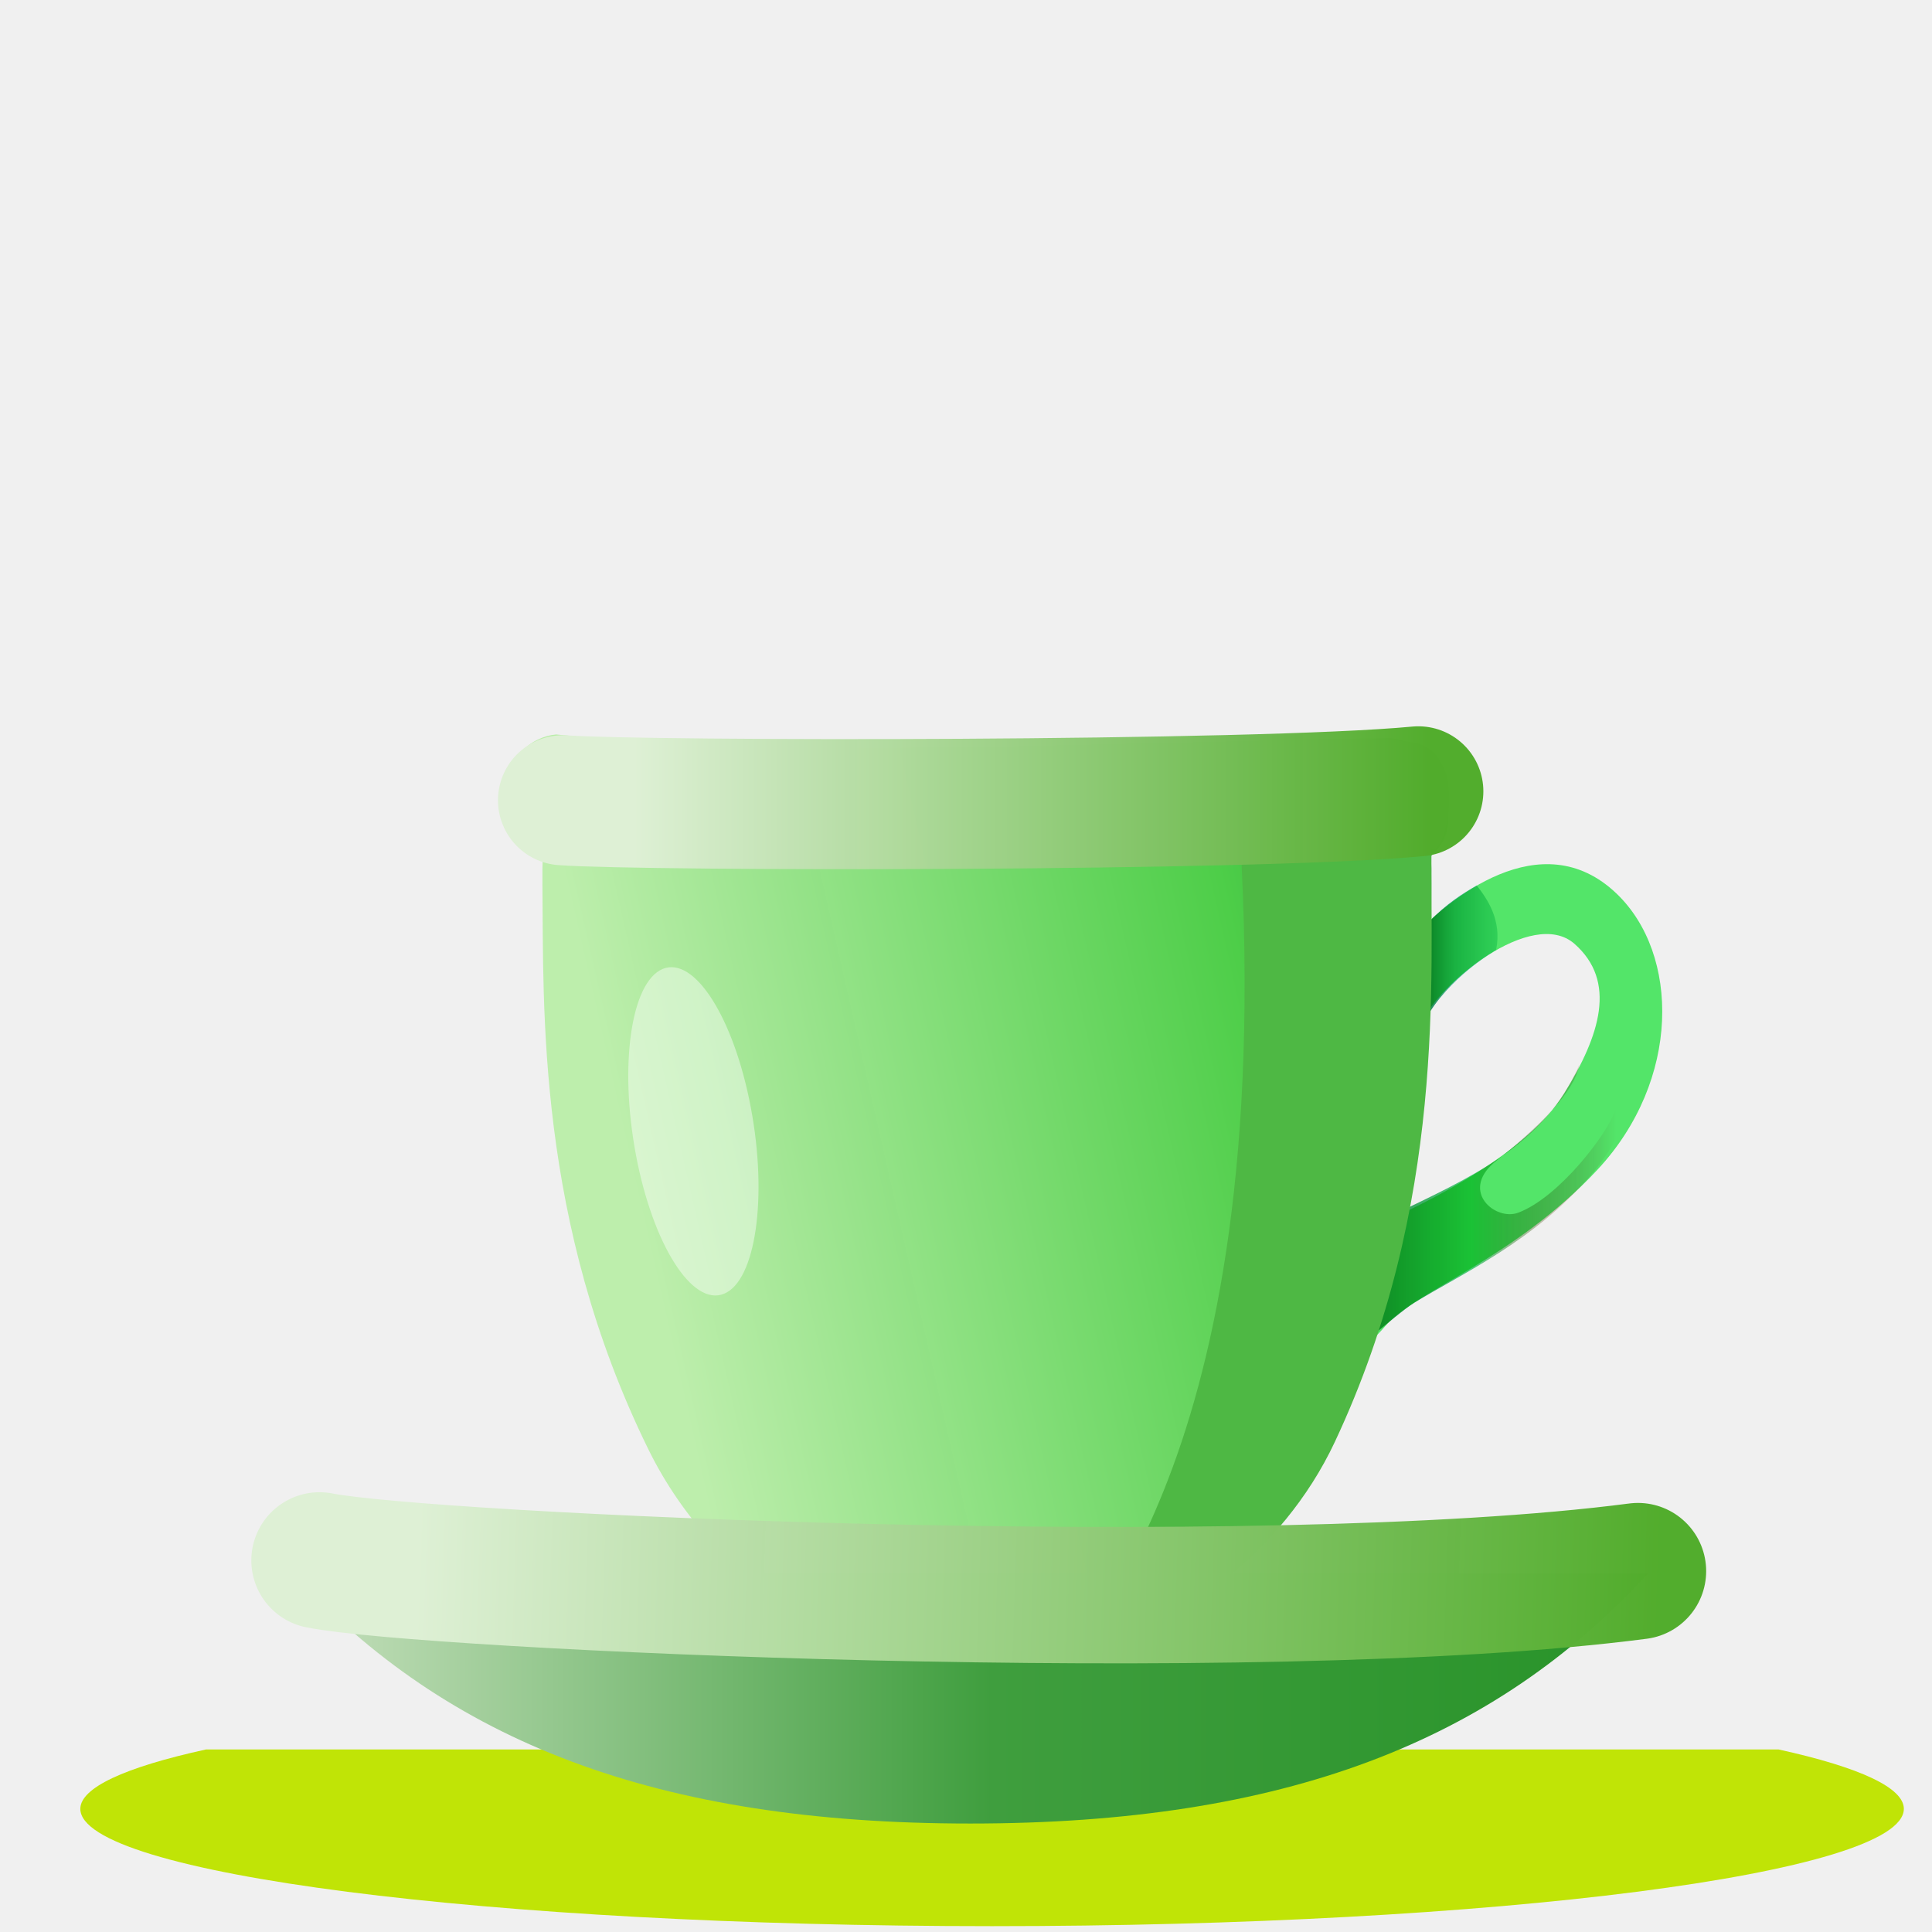
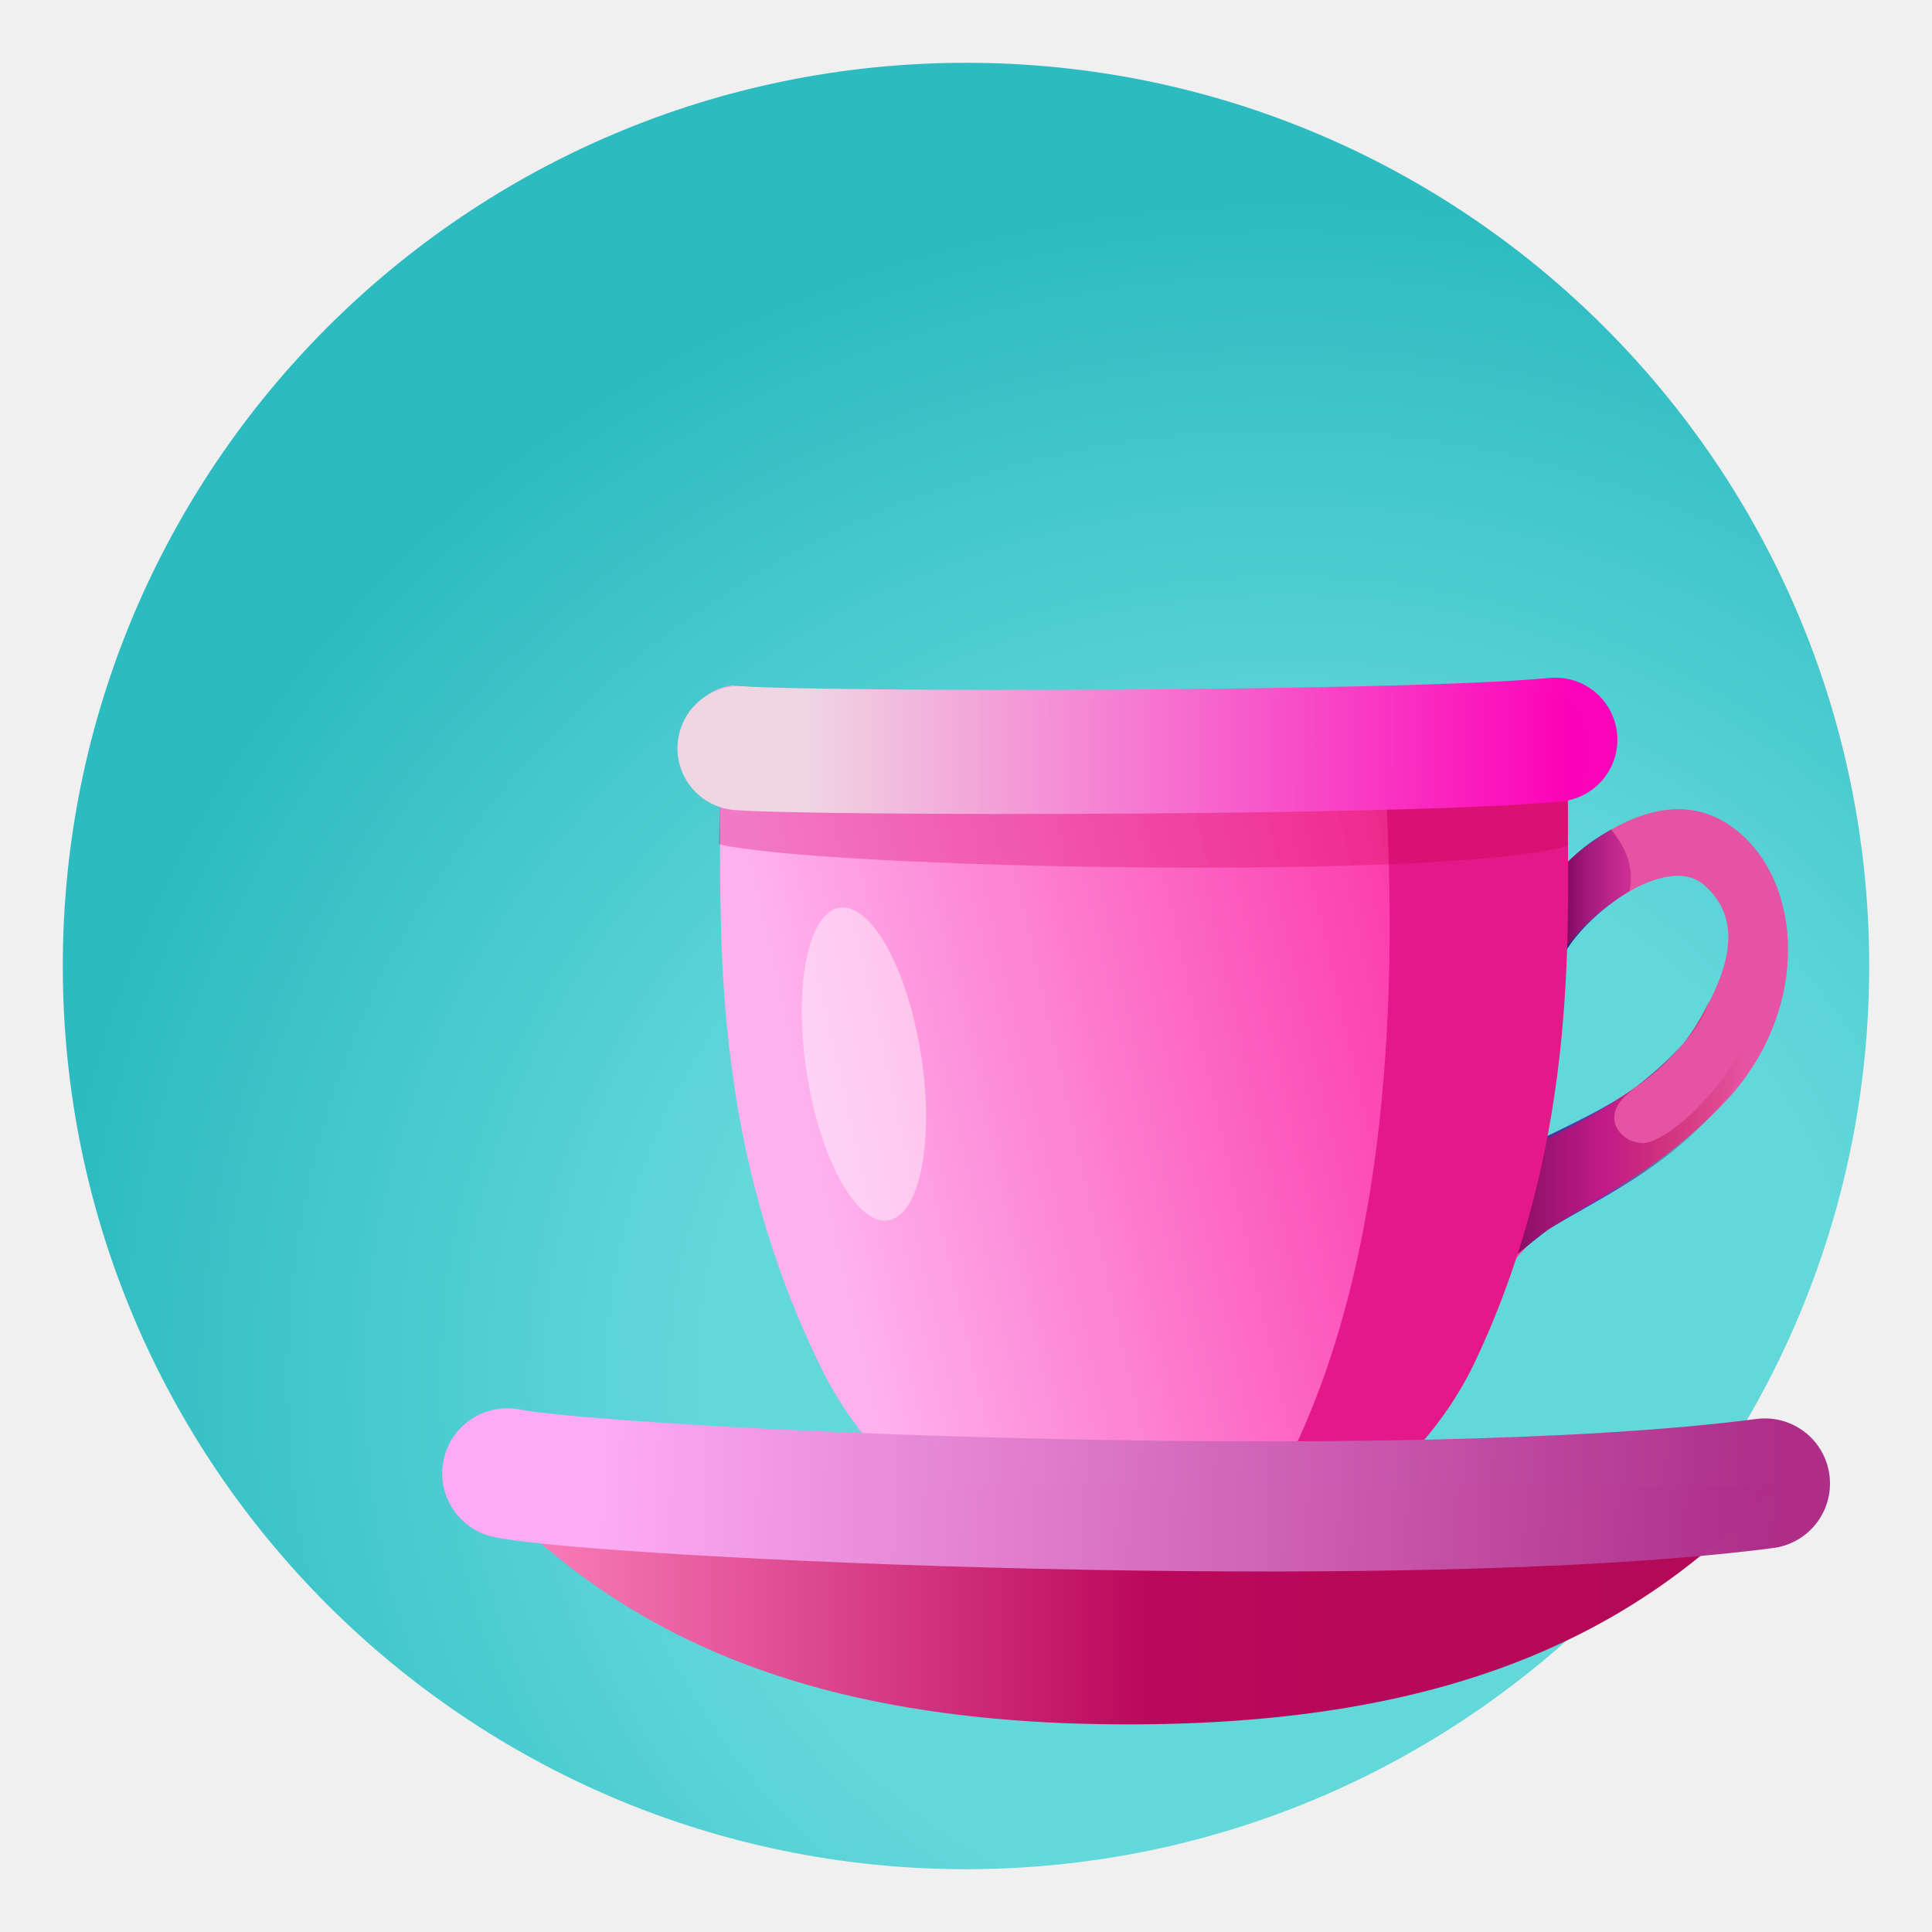
- <svg xmlns="http://www.w3.org/2000/svg" xmlns:xlink="http://www.w3.org/1999/xlink" width="90" height="90" viewBox="0 0 23.812 23.812" version="1.1" id="svg2787" xml:space="preserve">
+ <svg xmlns="http://www.w3.org/2000/svg" xmlns:xlink="http://www.w3.org/1999/xlink" width="100" height="100" viewBox="0 0 26.458 26.458" version="1.1" id="svg2787" xml:space="preserve">
  <defs id="defs2784">
+     <linearGradient id="linearGradient46387">
+       <stop style="stop-color:#851e88;stop-opacity:1;" offset="0.038" id="stop46381" />
+       <stop style="stop-color:#a317b6;stop-opacity:0.749;" offset="0.455" id="stop46383" />
+       <stop style="stop-color:#dd69de;stop-opacity:0.7;" offset="1" id="stop46385" />
+     </linearGradient>
+     <linearGradient id="linearGradient46379">
+       <stop style="stop-color:#691972;stop-opacity:1;" offset="0" id="stop46373" />
+       <stop style="stop-color:#cf2dce;stop-opacity:0.824;" offset="0.515" id="stop46375" />
+       <stop style="stop-color:#cf2d2d;stop-opacity:0;" offset="1" id="stop46377" />
+     </linearGradient>
+     <linearGradient id="linearGradient46371">
+       <stop style="stop-color:#fdabf4;stop-opacity:1;" offset="0" id="stop46367" />
+       <stop style="stop-color:#ac2b86;stop-opacity:0.993;" offset="1" id="stop46369" />
+     </linearGradient>
+     <linearGradient id="linearGradient46365">
+       <stop style="stop-color:#f0d5e3;stop-opacity:1;" offset="0" id="stop46361" />
+       <stop style="stop-color:#fc02b8;stop-opacity:0.993;" offset="1" id="stop46363" />
+     </linearGradient>
+     <linearGradient id="linearGradient45480">
+       <stop style="stop-color:#feb1ed;stop-opacity:1;" offset="0.043" id="stop45474" />
+       <stop style="stop-color:#fd3fad;stop-opacity:0.995;" offset="0.738" id="stop45476" />
+       <stop style="stop-color:#a82a60;stop-opacity:0.996;" offset="0.967" id="stop45478" />
+     </linearGradient>
+     <linearGradient id="linearGradient41206">
+       <stop style="stop-color:#63d8db;stop-opacity:1;" offset="0.464" id="stop41202" />
+       <stop style="stop-color:#2cbbc0;stop-opacity:1;" offset="1" id="stop41204" />
+     </linearGradient>
    <linearGradient id="linearGradient110291">
-       <stop style="stop-color:#c7e0be;stop-opacity:1;" offset="0" id="stop110287" />
-       <stop style="stop-color:#3f9e3e;stop-opacity:1;" offset="0.516" id="stop110295" />
-       <stop style="stop-color:#289329;stop-opacity:1;" offset="1" id="stop110289" />
+       <stop style="stop-color:#fe87c0;stop-opacity:1;" offset="0" id="stop110287" />
+       <stop style="stop-color:#bb085c;stop-opacity:1;" offset="0.516" id="stop110295" />
+       <stop style="stop-color:#b20956;stop-opacity:1;" offset="1" id="stop110289" />
    </linearGradient>
    <linearGradient id="linearGradient38941">
      <stop style="stop-color:#000000;stop-opacity:1;" offset="0" id="stop38937" />
      <stop style="stop-color:#000000;stop-opacity:0;" offset="1" id="stop38939" />
    </linearGradient>
    <linearGradient id="linearGradient9308">
      <stop style="stop-color:#a9ed91;stop-opacity:1;" offset="0" id="stop9306" />
      <stop style="stop-color:#377624;stop-opacity:0.998;" offset="1" id="stop9304" />
    </linearGradient>
    <linearGradient id="linearGradient116948">
      <stop style="stop-color:#def0d5;stop-opacity:1;" offset="0" id="stop116944" />
      <stop style="stop-color:#51ac2b;stop-opacity:0.993;" offset="1" id="stop116946" />
    </linearGradient>
    <linearGradient id="linearGradient108022">
      <stop style="stop-color:#bdeeac;stop-opacity:1;" offset="0.043" id="stop108016" />
      <stop style="stop-color:#4dce48;stop-opacity:0.995;" offset="0.738" id="stop108018" />
      <stop style="stop-color:#2aa839;stop-opacity:0.996;" offset="0.967" id="stop108020" />
    </linearGradient>
    <linearGradient id="linearGradient98243">
      <stop style="stop-color:#16a200;stop-opacity:0.998;" offset="0" id="stop98241" />
      <stop style="stop-color:#dbffa5;stop-opacity:1;" offset="1" id="stop98239" />
    </linearGradient>
    <linearGradient id="linearGradient98115">
      <stop style="stop-color:#a3ef8c;stop-opacity:1;" offset="0" id="stop98111" />
      <stop style="stop-color:#3fbb25;stop-opacity:1;" offset="1" id="stop98113" />
    </linearGradient>
    <linearGradient xlink:href="#linearGradient29522" id="linearGradient31309" gradientUnits="userSpaceOnUse" gradientTransform="matrix(0.7932409,-0.6089079,0.7932409,0.6089079,4.892518,-8.867114)" x1="14.228" y1="-29.19" x2="3.659" y2="-18.62" />
    <linearGradient id="linearGradient29522">
      <stop style="stop-color:#d4a125;stop-opacity:1;" offset="0" id="stop29518" />
      <stop style="stop-color:#edd495;stop-opacity:1;" offset="1" id="stop29520" />
    </linearGradient>
    <linearGradient xlink:href="#linearGradient29522" id="linearGradient31385" gradientUnits="userSpaceOnUse" gradientTransform="matrix(-0.7932409,-0.6089079,-0.7932409,0.6089079,5.107999,-8.867114)" x1="14.228" y1="-29.19" x2="3.659" y2="-18.62" />
    <linearGradient xlink:href="#linearGradient29522" id="linearGradient29605" gradientUnits="userSpaceOnUse" gradientTransform="matrix(0.8001375,-0.6190755,0.8001375,0.6190755,17.50946,-0.3688092)" x1="14.228" y1="-29.19" x2="3.659" y2="-18.62" />
    <linearGradient id="linearGradient21068">
      <stop style="stop-color:#19723e;stop-opacity:1;" offset="0" id="stop21062" />
      <stop style="stop-color:#2dcf67;stop-opacity:0.824;" offset="0.515" id="stop21064" />
      <stop style="stop-color:#cf2d2d;stop-opacity:0;" offset="1" id="stop21066" />
    </linearGradient>
    <linearGradient id="linearGradient21076">
      <stop style="stop-color:#1e884f;stop-opacity:1;" offset="0.038" id="stop21070" />
      <stop style="stop-color:#17b682;stop-opacity:0.749;" offset="0.455" id="stop21072" />
      <stop style="stop-color:#69dec4;stop-opacity:0.7;" offset="1" id="stop21074" />
    </linearGradient>
    <linearGradient id="linearGradient10987">
      <stop style="stop-color:#b6fed6;stop-opacity:0.998;" offset="0" id="stop10985" />
      <stop style="stop-color:#01ee75;stop-opacity:1;" offset="1" id="stop10983" />
    </linearGradient>
    <linearGradient id="linearGradient25653">
      <stop style="stop-color:#2aa517;stop-opacity:1;" offset="0" id="stop25649" />
      <stop style="stop-color:#168c26;stop-opacity:0.998;" offset="1" id="stop25651" />
    </linearGradient>
    <linearGradient id="linearGradient25665">
      <stop style="stop-color:#fffdfd;stop-opacity:1;" offset="0" id="stop25661" />
      <stop style="stop-color:#cdcdcd;stop-opacity:1;" offset="1" id="stop25663" />
    </linearGradient>
-     <linearGradient xlink:href="#linearGradient21068" id="linearGradient24354" gradientUnits="userSpaceOnUse" gradientTransform="matrix(0.8520488,0,0,0.8945853,-0.739344,-1.340035)" x1="22.327" y1="17.517" x2="28.831" y2="17.517" />
-     <linearGradient xlink:href="#linearGradient21076" id="linearGradient24356" gradientUnits="userSpaceOnUse" gradientTransform="matrix(0.8520488,0,0,0.8945853,-0.739344,-1.340035)" x1="24.563" y1="12.671" x2="26.244" y2="12.671" />
+     <linearGradient xlink:href="#linearGradient46379" id="linearGradient24354" gradientUnits="userSpaceOnUse" gradientTransform="matrix(0.8520488,0,0,0.8945853,-0.739344,-1.340035)" x1="22.327" y1="17.517" x2="28.831" y2="17.517" />
+     <linearGradient xlink:href="#linearGradient46387" id="linearGradient24356" gradientUnits="userSpaceOnUse" gradientTransform="matrix(0.8520488,0,0,0.8945853,-0.739344,-1.340035)" x1="24.563" y1="12.671" x2="26.244" y2="12.671" />
    <linearGradient xlink:href="#linearGradient98115" id="linearGradient98117" x1="1.156" y1="19.251" x2="23.559" y2="19.251" gradientUnits="userSpaceOnUse" gradientTransform="matrix(0.7579172,0,0,0.7579172,-21.58002,17.94248)" />
    <linearGradient xlink:href="#linearGradient98243" id="linearGradient98211" gradientUnits="userSpaceOnUse" gradientTransform="matrix(-0.1623202,0,0,0.1354519,24.69488,24.75086)" x1="236.925" y1="58.199" x2="274.217" y2="58.199" />
-     <linearGradient xlink:href="#linearGradient108022" id="linearGradient108013" gradientUnits="userSpaceOnUse" x1="5.924" y1="9.743" x2="19.575" y2="9.743" gradientTransform="matrix(0.7490615,0,-0.178263,-0.7579172,-20.55004,18.51693)" />
-     <linearGradient xlink:href="#linearGradient116948" id="linearGradient115056" gradientUnits="userSpaceOnUse" gradientTransform="matrix(1.202761,0,0,-0.7476925,-3.169369,25.51412)" x1="6.919" y1="9.651" x2="19.633" y2="9.393" />
+     <linearGradient xlink:href="#linearGradient45480" id="linearGradient108013" gradientUnits="userSpaceOnUse" x1="5.924" y1="9.743" x2="19.575" y2="9.743" gradientTransform="matrix(0.7490615,0,-0.178263,-0.7579172,-20.55004,18.51693)" />
+     <linearGradient xlink:href="#linearGradient46371" id="linearGradient115056" gradientUnits="userSpaceOnUse" gradientTransform="matrix(1.274802,0,0,-0.7924762,-3.298772,30.23994)" x1="6.919" y1="9.651" x2="19.633" y2="9.393" />
    <radialGradient xlink:href="#linearGradient10987" id="radialGradient10989-8" cx="182.714" cy="129.24" fx="182.714" fy="129.24" r="73.186" gradientTransform="matrix(0.1105985,-0.00243631,8.5512011e-4,0.03775991,-10.70803,16.37947)" gradientUnits="userSpaceOnUse" />
    <linearGradient xlink:href="#linearGradient21068" id="linearGradient24354-0" gradientUnits="userSpaceOnUse" gradientTransform="matrix(0.8520488,0,0,0.8945853,-0.739344,-1.340035)" x1="22.327" y1="17.517" x2="28.831" y2="17.517" />
    <linearGradient xlink:href="#linearGradient21076" id="linearGradient24356-7" gradientUnits="userSpaceOnUse" gradientTransform="matrix(0.8520488,0,0,0.8945853,-0.739344,-1.340035)" x1="24.563" y1="12.671" x2="26.244" y2="12.671" />
    <linearGradient xlink:href="#linearGradient38941" id="linearGradient38943-6" x1="6.512" y1="11.435" x2="17.422" y2="11.435" gradientUnits="userSpaceOnUse" />
    <linearGradient xlink:href="#linearGradient9308" id="linearGradient105859" gradientUnits="userSpaceOnUse" gradientTransform="matrix(0.7579172,0,0,1.009448,2.567751,0.03976765)" x1="2.53" y1="21.626" x2="21.87" y2="21.626" />
    <linearGradient xlink:href="#linearGradient98115" id="linearGradient105861" gradientUnits="userSpaceOnUse" gradientTransform="matrix(0.7579172,0,0,0.7579172,2.543422,4.81806)" x1="1.156" y1="19.251" x2="23.559" y2="19.251" />
    <linearGradient xlink:href="#linearGradient25653" id="linearGradient105863" gradientUnits="userSpaceOnUse" gradientTransform="matrix(0.1476555,0,0,0.1354519,-20.92782,11.61265)" x1="236.925" y1="58.199" x2="274.217" y2="58.199" />
    <linearGradient xlink:href="#linearGradient98243" id="linearGradient105865" gradientUnits="userSpaceOnUse" gradientTransform="matrix(-0.1623202,0,0,0.1354519,48.81832,11.62644)" x1="236.925" y1="58.199" x2="274.217" y2="58.199" />
    <linearGradient xlink:href="#linearGradient25665" id="linearGradient105867" gradientUnits="userSpaceOnUse" gradientTransform="matrix(0.1476532,0,0,0.06219728,-20.64977,16.15945)" x1="175.371" y1="67.037" x2="264.754" y2="67.037" />
    <linearGradient xlink:href="#linearGradient108022" id="linearGradient105869" gradientUnits="userSpaceOnUse" gradientTransform="matrix(0.7490615,0,-0.178263,-0.7579172,4.332758,19.20512)" x1="5.924" y1="9.743" x2="19.575" y2="9.743" />
    <linearGradient xlink:href="#linearGradient116948" id="linearGradient105871" gradientUnits="userSpaceOnUse" gradientTransform="matrix(0.7444445,0,0,-0.8386065,2.503005,19.31241)" x1="5.767" y1="9.393" x2="19.633" y2="9.393" />
-     <linearGradient xlink:href="#linearGradient9308" id="linearGradient106025" gradientUnits="userSpaceOnUse" gradientTransform="matrix(0.7579172,0,0,1.009448,4.776162,7.340446)" x1="2.53" y1="21.626" x2="21.87" y2="21.626" />
-     <linearGradient xlink:href="#linearGradient110291" id="linearGradient110293" x1="4.54" y1="20.983" x2="19.198" y2="20.983" gradientUnits="userSpaceOnUse" gradientTransform="matrix(1.139734,0,0,1.178852,-1.567032,-4.331143)" />
-     <linearGradient xlink:href="#linearGradient116948" id="linearGradient111175" gradientUnits="userSpaceOnUse" gradientTransform="matrix(0.7727344,-0.0145446,-0.01622726,-1.057527,2.619185,18.95387)" x1="6.919" y1="9.651" x2="19.633" y2="9.393" />
+     <linearGradient xlink:href="#linearGradient9308" id="linearGradient106025" gradientUnits="userSpaceOnUse" gradientTransform="matrix(0.7579172,0,0,1.009448,-3.029046,10.71388)" x1="2.53" y1="21.626" x2="21.87" y2="21.626" />
+     <linearGradient xlink:href="#linearGradient110291" id="linearGradient110293" x1="4.54" y1="20.983" x2="19.198" y2="20.983" gradientUnits="userSpaceOnUse" gradientTransform="matrix(1.207999,0,0,1.249461,-1.600461,-1.392931)" />
+     <linearGradient xlink:href="#linearGradient46365" id="linearGradient111175" gradientUnits="userSpaceOnUse" gradientTransform="matrix(0.8190181,-0.01541576,-0.01719921,-1.120868,2.836493,23.28676)" x1="6.919" y1="9.651" x2="19.633" y2="9.393" />
+     <radialGradient xlink:href="#linearGradient41206" id="radialGradient41208" cx="16.215" cy="18.458" fx="16.215" fy="18.458" r="12.369" gradientUnits="userSpaceOnUse" gradientTransform="matrix(1.368766,-0.04622099,0.04404989,1.304473,-5.478909,-4.476616)" />
  </defs>
  <g id="layer1">
+     <circle style="fill:url(#radialGradient41208);fill-opacity:1;fill-rule:evenodd;stroke-width:0.265" id="path19668" cx="13.229" cy="13.229" r="12.369" />
    <g id="g117847" transform="translate(-85.68201,-18.42902)">
      <path id="rect29651" style="fill:#b89644;fill-opacity:1;fill-rule:evenodd;stroke-width:0.253" d="m -35.605,27.319 c -0.493,-1e-6 -0.985,0.145 -1.362,0.435 l -11.147,8.557 h 0.002 V 52.708 h 25.015 V 36.311 h 0.002 L -34.243,27.754 c -0.377,-0.29 -0.87,-0.435 -1.363,-0.435 z" />
      <rect style="mix-blend-mode:multiply;fill:#ddd3d3;fill-opacity:1;fill-rule:evenodd;stroke-width:0.259" id="rect31549-1" width="22.808" height="19.408" x="-46.973" y="31.063" />
      <rect style="fill:#ffffff;fill-rule:evenodd;stroke-width:0.265" id="rect31549" width="22.101" height="20.893" x="-46.656" y="31.253" />
      <text xml:space="preserve" style="font-style:normal;font-weight:normal;font-size:15.525px;line-height:1.25;font-family:sans-serif;fill:#000000;fill-opacity:1;stroke:none;stroke-width:0.243" x="-31.271" y="52.283" id="text33454" transform="matrix(0.9981024,0.2998089,-0.2238531,0.9346605,0,0)">
        <tspan id="tspan33452" style="font-style:normal;font-variant:normal;font-weight:bold;font-stretch:normal;font-size:15.525px;font-family:Amiri;-inkscape-font-specification:'Amiri Bold';fill:#ff2e2e;fill-opacity:1;stroke-width:0.243" x="-31.271" y="52.283">@</tspan>
      </text>
      <path id="path31562" style="mix-blend-mode:normal;fill:#c5a761;fill-opacity:1;stroke:#000000;stroke-width:0;stroke-linecap:butt;stroke-linejoin:miter;stroke-dasharray:none;stroke-opacity:1" d="m -24.548,36.496 -11.088,7.975 -11.019,-7.925 v 2.948 l 9.954,8.797 h 1.995 l -0.003,-0.05 h 0.208 l 9.953,-8.798 z" />
      <g id="g31560" transform="matrix(1,0,0,0.991651,-40.60526,66.98862)">
        <g id="g31553">
          <path id="rect29033-76-4" style="fill:url(#linearGradient31309);fill-opacity:1;fill-rule:evenodd;stroke-width:0.295" d="m -7.509,-30.936 v 16.535 c 0.453,10e-7 0.906,-0.133 1.253,-0.399 l 10.25,-7.868 -10.25,-7.868 c -0.347,-0.266 -0.8,-0.399 -1.253,-0.399 z" />
          <path id="rect29033-76-4-0" style="fill:url(#linearGradient31385);fill-opacity:1;fill-rule:evenodd;stroke-width:0.295" d="m 17.51,-30.936 v 16.535 c -0.453,10e-7 -0.906,-0.133 -1.253,-0.399 L 6.007,-22.668 16.257,-30.537 c 0.347,-0.266 0.8,-0.399 1.253,-0.399 z" />
        </g>
        <path id="rect29033-76-0" style="fill:#b89644;fill-opacity:1;fill-rule:evenodd;stroke-width:0.319" d="m 5,-23.668 c -0.473,-1e-6 -0.945,0.149 -1.307,0.448 l -10.696,8.82 H 17.003 L 6.307,-23.221 C 5.945,-23.519 5.473,-23.668 5,-23.668 Z" />
        <path id="rect29033-76" style="fill:url(#linearGradient29605);fill-opacity:1;fill-rule:evenodd;stroke-width:0.299" d="m 5,-22.806 c -0.457,-1e-6 -0.913,0.135 -1.264,0.406 l -10.339,8 H 16.603 L 6.264,-22.4 c -0.35,-0.271 -0.807,-0.406 -1.264,-0.406 z" />
      </g>
    </g>
-     <path id="path59064-5" style="fill:#c0e406;fill-opacity:1;fill-rule:evenodd;stroke-width:0.389" d="M 2.54,21.562 A 11.238,1.446 0 0 0 0.99,22.294 11.238,1.446 0 0 0 12.227,23.74 11.238,1.446 0 0 0 23.465,22.294 11.238,1.446 0 0 0 21.92,21.562 Z" />
    <ellipse style="fill:url(#linearGradient98117);fill-opacity:1;fill-rule:evenodd;stroke-width:0.036" id="path2228-4" cx="-12.214" cy="32.533" rx="8.49" ry="1.535" />
    <path style="fill:url(#linearGradient98211);fill-opacity:1;stroke:#e8e8e8;stroke-width:0;stroke-linecap:square;stroke-linejoin:round;stroke-miterlimit:8;stroke-dasharray:none;stroke-opacity:1;paint-order:fill markers stroke;stop-color:#000000" d="m -15.598,31.657 c 0,0 -3.981,0.33 -4.05,0.877 -0.048,0.378 1.618,1.211 4.767,1.021 2.396,-0.144 0.195,-0.677 0.195,-0.677 z" id="path25647-2" />
    <path id="path1298" style="color:#000000;fill:#75e469;fill-opacity:0.996;fill-rule:evenodd;stroke-width:0.207;-inkscape-stroke:none" d="m -4.151,32.057 c -0.503,0.663 -1.645,1.126 -2.755,1.322 -1.081,0.19 -2.995,0.32 -5.245,0.321 v -7.58e-4 c -0.009,0 -0.019,7.58e-4 -0.029,7.58e-4 -0.009,0 -0.019,-7.58e-4 -0.028,-7.58e-4 v 7.58e-4 c -2.246,-0.001 -3.641,-0.123 -5.263,-0.268 -0.945,-0.093 -2.807,-0.87 -2.843,-1.35 -0.124,0.025 -0.454,0.253 -0.389,0.619 0.178,0.992 0.97,1.594 2.185,1.791 2.113,0.343 4.362,0.467 6.29,0.467 1.928,0 4.197,0.043 6.276,-0.785 1.339,-0.533 2.058,-0.987 2.204,-1.556 0.097,-0.379 -0.28,-0.537 -0.404,-0.562 z" />
    <path style="fill:none;fill-opacity:1;stroke:#ffffff;stroke-width:0.482;stroke-linecap:round;stroke-linejoin:round;stroke-miterlimit:8;stroke-dasharray:none;stroke-opacity:1;paint-order:fill markers stroke;stop-color:#000000" d="m -20.364,32.527 c 0.089,0.372 1.772,1.383 7.675,1.436" id="path53716" />
    <path style="fill:#53fab0;fill-opacity:0.996;stroke:#ffffff;stroke-width:0.482;stroke-linecap:round;stroke-linejoin:round;stroke-miterlimit:8;stroke-dasharray:none;stroke-opacity:1;paint-order:fill markers stroke;stop-color:#000000" d="m -10.848,26.699 c 1.544,0.057 4.077,-0.037 5.684,-0.384" id="path58475" />
    <g id="g42458-0" transform="translate(-40.15664,-14.89424)">
      <path id="path2261-8" style="fill:url(#linearGradient105859);fill-opacity:1;fill-rule:evenodd;stroke-width:0.027" d="m 4.485,20.562 c 1.671,1.758 3.929,2.616 7.329,2.616 3.4,-5e-6 5.658,-0.858 7.329,-2.616 -2.181,0.951 -4.878,0.814 -7.329,0.853 -2.45,-0.039 -5.148,0.098 -7.329,-0.853 z" />
      <ellipse style="fill:url(#linearGradient105861);fill-opacity:1;fill-rule:evenodd;stroke-width:0.036" id="path2228-4-7" cx="11.909" cy="19.409" rx="8.49" ry="1.535" />
      <path style="fill:url(#radialGradient10989-8);fill-opacity:1;fill-rule:evenodd;stroke-width:0.035" id="path2228-0" d="m 19.96,19.456 a 8.096,1.097 0 0 1 -0.019,0.076 l -8.077,-0.076 z" />
      <path style="fill:url(#linearGradient105863);fill-opacity:1;stroke:#e8e8e8;stroke-width:0;stroke-linecap:square;stroke-linejoin:round;stroke-miterlimit:8;stroke-dasharray:none;stroke-opacity:1;paint-order:fill markers stroke;stop-color:#000000" d="m 15.725,18.519 c 0,0 3.621,0.33 3.684,0.877 0.043,0.378 -1.471,1.211 -4.336,1.021 -2.18,-0.144 -0.177,-0.677 -0.177,-0.677 z" id="path25647-29" />
      <path style="fill:url(#linearGradient105865);fill-opacity:1;stroke:#e8e8e8;stroke-width:0;stroke-linecap:square;stroke-linejoin:round;stroke-miterlimit:8;stroke-dasharray:none;stroke-opacity:1;paint-order:fill markers stroke;stop-color:#000000" d="m 8.525,18.533 c 0,0 -3.981,0.33 -4.05,0.877 -0.048,0.378 1.618,1.211 4.767,1.021 2.396,-0.144 0.195,-0.677 0.195,-0.677 z" id="path25647-2-6" />
      <ellipse style="fill:url(#linearGradient105867);fill-opacity:1;fill-rule:evenodd;stroke-width:0.039" id="path25659-5" cx="11.843" cy="20.329" rx="6.599" ry="0.862" />
      <path id="rect101441-2-9" style="fill:url(#linearGradient105869);stroke:#9d9d9d;stroke-width:0;stroke-miterlimit:8;paint-order:fill markers stroke;stop-color:#000000" d="m 12.431,10.887 c -1.691,-0.004 -3.281,0.109 -4.851,0.237 -0.275,0.022 -0.538,0.251 -0.525,0.544 l 0.013,0.3 c 0.009,0.201 0.172,0.362 0.363,0.448 -0.003,0.077 -0.004,0.165 -0.003,0.272 0.014,1.294 -0.067,3.524 1.146,5.911 0.739,1.455 2.301,2.328 3.66,2.328 1.36,0 2.922,-0.873 3.661,-2.328 1.213,-2.387 1.132,-4.618 1.146,-5.911 0.001,-0.118 -2.04e-4,-0.214 -0.004,-0.295 0.113,-0.088 0.185,-0.219 0.186,-0.38 l 0.002,-0.338 c 0.002,-0.293 -0.345,-0.477 -0.629,-0.514 -1.474,-0.195 -2.85,-0.27 -4.165,-0.273 z" />
      <g id="g29586-3" transform="matrix(0.5813394,0,0,0.5813394,5.191094,7.635667)">
        <path style="fill:#53e569;fill-opacity:1;stroke:#000000;stroke-width:0;stroke-linecap:butt;stroke-linejoin:miter;stroke-dasharray:none;stroke-opacity:1" d="m 20.031,9.659 c 0.645,-0.677 2.393,-2.095 3.798,-0.795 1.175,1.087 1.197,3.352 -0.353,4.962 -1.55,1.611 -3.393,2.177 -3.956,2.822 -0.564,0.644 -0.869,0.413 -1.038,0.208 -0.017,-1.262 0.457,-1.768 0.93,-2.05 1.014,-0.439 2.762,-1.288 3.438,-2.343 0.676,-1.054 0.986,-2.022 0.197,-2.695 -0.789,-0.673 -2.564,0.734 -2.874,1.466 -0.337,0.797 -0.754,-0.931 -0.197,-1.516 z" id="path66789-2-1-7-1" />
        <path style="mix-blend-mode:multiply;fill:url(#linearGradient24354-0);fill-opacity:1;stroke:#000000;stroke-width:0;stroke-linecap:butt;stroke-linejoin:miter;stroke-dasharray:none;stroke-opacity:1" d="m 19.664,14.645 c 1.436,-0.675 2.858,-1.318 3.471,-2.701 0.359,-0.879 0.635,-0.961 0.296,0.169 -0.339,1.13 -0.737,1.548 -1.355,2.071 -0.618,0.523 -0.757,0.858 -0.08,0.418 0.677,-0.439 1.672,-1.432 1.811,-1.851 0.139,-0.418 0.426,0.188 -0.463,1.182 -1.064,1.189 -2.38,1.755 -3.28,2.288 -0.343,0.203 -1.374,1.134 -1.698,1.207 -0.18,0.041 -0.003,-0.019 0.003,-0.211 0.581,-1.892 0.005,-1.772 1.294,-2.572 z" id="path68033-3-0-8-4" />
        <path style="mix-blend-mode:multiply;fill:url(#linearGradient24356-7);fill-opacity:1;stroke:#000000;stroke-width:0;stroke-linecap:butt;stroke-linejoin:miter;stroke-dasharray:none;stroke-opacity:1" d="m 21.227,8.716 c 0.193,0.241 0.475,0.622 0.36,1.163 0,0 -0.905,0.501 -1.32,1.261 -0.183,0.335 -0.138,-1.19 0.052,-1.752 0.366,-0.359 0.642,-0.523 0.908,-0.671 z" id="path68035-7-4-7-3" />
      </g>
      <path id="path1298-5" style="color:#000000;fill:#75e469;fill-opacity:0.996;fill-rule:evenodd;stroke-width:0.207;-inkscape-stroke:none" d="m 19.973,18.932 c -0.503,0.663 -1.645,1.126 -2.755,1.322 -1.081,0.19 -2.995,0.32 -5.245,0.321 v -7.58e-4 c -0.009,0 -0.019,7.58e-4 -0.029,7.58e-4 -0.009,0 -0.019,-7.58e-4 -0.028,-7.58e-4 v 7.58e-4 C 9.671,20.574 8.276,20.452 6.654,20.308 5.709,20.215 3.846,19.437 3.81,18.958 c -0.124,0.025 -0.454,0.253 -0.389,0.619 0.178,0.992 0.97,1.594 2.185,1.791 2.113,0.343 4.362,0.467 6.29,0.467 1.928,0 4.197,0.043 6.276,-0.785 1.339,-0.533 2.058,-0.987 2.204,-1.556 0.097,-0.379 -0.28,-0.537 -0.404,-0.562 z" />
      <path style="fill:none;fill-opacity:1;stroke:#ffffff;stroke-width:0.482;stroke-linecap:round;stroke-linejoin:round;stroke-miterlimit:8;stroke-dasharray:none;stroke-opacity:1;paint-order:fill markers stroke;stop-color:#000000" d="m 3.759,19.403 c 0.089,0.372 1.772,1.383 7.675,1.436" id="path53716-8" />
      <ellipse style="fill:#ffffff;fill-opacity:0.434;fill-rule:evenodd;stroke-width:0.242" id="path105169-4" cx="6.069" cy="17.864" rx="0.669" ry="1.73" transform="matrix(0.9282051,-0.372069,0.191838,0.9814266,0,0)" />
      <path style="fill:url(#linearGradient38943-6);fill-opacity:1;stroke:url(#linearGradient105871);stroke-width:1.401;stroke-linecap:round;stroke-miterlimit:8;stroke-dasharray:none;stroke-opacity:1;paint-order:fill markers stroke;stop-color:#000000" d="m 7.206,11.63 c -0.136,-0.411 3.545,-0.388 4.407,-0.388 0.862,0 5.371,-0.041 5.097,0.361" id="path112163-1-1" />
      <path id="path16745-9-0" style="fill:#4eb844;fill-opacity:1;stroke:#0e0e0e;stroke-width:0;stroke-linecap:square;stroke-linejoin:round;stroke-miterlimit:8;stroke-dasharray:none;stroke-opacity:1;paint-order:fill markers stroke;stop-color:#000000" d="m 16.935,11.644 c -0.055,-0.003 -0.127,0.082 -0.209,0.148 -0.245,0.196 -0.768,0.224 -1.192,0.249 -0.512,0.03 -0.005,0.052 -0.462,0.068 0.675,7.183 -1.765,8.225 -1.895,8.687 1.082,-0.308 2.245,-1.095 2.817,-2.272 1.213,-2.496 1.032,-4.855 1.046,-6.207 0.005,-0.521 -0.036,-0.669 -0.106,-0.673 z" />
      <ellipse style="fill:#4eb844;fill-opacity:1;fill-rule:evenodd;stroke-width:0.201" id="path20941-2" cx="16.48" cy="11.661" rx="0.953" ry="0.927" />
      <path style="fill:none;fill-opacity:1;stroke:#ffffff;stroke-width:0.834;stroke-linecap:round;stroke-linejoin:round;stroke-miterlimit:8;stroke-dasharray:none;stroke-opacity:1;paint-order:fill markers stroke;stop-color:#000000" d="m 7.089,11.481 c 0.428,0.457 9.013,0.429 9.425,0" id="path11234-4" />
      <path style="fill:#53fab0;fill-opacity:0.996;stroke:#ffffff;stroke-width:0.482;stroke-linecap:round;stroke-linejoin:round;stroke-miterlimit:8;stroke-dasharray:none;stroke-opacity:1;paint-order:fill markers stroke;stop-color:#000000" d="m 11.434,20.839 c 1.544,0.057 4.077,-0.037 5.684,-0.384" id="path58475-5" />
    </g>
-     <path id="path2261-2" style="fill:url(#linearGradient106025);fill-opacity:1;fill-rule:evenodd;stroke-width:0.027" d="m 6.694,27.863 c 1.671,1.758 3.929,2.616 7.329,2.616 3.4,-5e-6 5.658,-0.858 7.329,-2.616 -2.181,0.951 -4.878,0.814 -7.329,0.853 -2.45,-0.039 -5.148,0.098 -7.329,-0.853 z" />
-     <g id="g114072" transform="translate(0,0.5291667)">
-       <g id="g108605" transform="matrix(1.139734,0,0,1.178852,26.5795,-3.779769)">
+     <path id="path2261-2" style="fill:url(#linearGradient106025);fill-opacity:1;fill-rule:evenodd;stroke-width:0.027" d="m -1.111,31.236 c 1.671,1.758 3.929,2.616 7.329,2.616 3.4,-5e-6 5.658,-0.858 7.329,-2.616 -2.181,0.951 -4.878,0.814 -7.329,0.853 -2.45,-0.039 -5.148,0.098 -7.329,-0.853 z" />
+     <g id="g49222" transform="translate(2.711979,-2.844271)">
+       <g id="g108605" transform="matrix(1.207999,0,0,1.249461,28.23193,-0.8085315)">
        <path id="rect101441-2" style="fill:url(#linearGradient108013);stroke:#9d9d9d;stroke-width:0;stroke-miterlimit:8;paint-order:fill markers stroke;stop-color:#000000" d="m -17.303,10.436 c -0.275,0.022 -0.538,0.251 -0.525,0.544 l 0.013,0.3 c 0.009,0.201 0.172,0.362 0.363,0.448 -0.003,0.077 -0.004,0.165 -0.003,0.272 0.014,1.294 -0.067,3.524 1.146,5.911 0.739,1.455 2.301,2.328 3.66,2.328 1.36,0 2.922,-0.873 3.661,-2.328 1.213,-2.387 1.132,-4.618 1.146,-5.911 0.001,-0.118 -2.04e-4,-0.214 -0.004,-0.295 0.113,-0.088 0.185,-0.219 0.186,-0.38 l 0.002,-0.338 c 0.002,-0.293 -0.345,-0.477 -0.629,-0.514 -4.051,0.07 -6.561,0.202 -9.015,-0.036 z" />
        <g id="g29586" transform="matrix(0.5813394,0,0,0.5813394,-19.6917,6.947476)">
-           <path style="fill:#53e569;fill-opacity:1;stroke:#000000;stroke-width:0;stroke-linecap:butt;stroke-linejoin:miter;stroke-dasharray:none;stroke-opacity:1" d="m 20.031,9.659 c 0.645,-0.677 2.393,-2.095 3.798,-0.795 1.175,1.087 1.197,3.352 -0.353,4.962 -1.55,1.611 -3.393,2.177 -3.956,2.822 -0.564,0.644 -0.869,0.413 -1.038,0.208 -0.017,-1.262 0.457,-1.768 0.93,-2.05 1.014,-0.439 2.762,-1.288 3.438,-2.343 0.676,-1.054 0.986,-2.022 0.197,-2.695 -0.789,-0.673 -2.564,0.734 -2.874,1.466 -0.337,0.797 -0.754,-0.931 -0.197,-1.516 z" id="path66789-2-1-7" />
+           <path style="fill:#e553a3;fill-opacity:1;stroke:#000000;stroke-width:0;stroke-linecap:butt;stroke-linejoin:miter;stroke-dasharray:none;stroke-opacity:1" d="m 20.031,9.659 c 0.645,-0.677 2.393,-2.095 3.798,-0.795 1.175,1.087 1.197,3.352 -0.353,4.962 -1.55,1.611 -3.393,2.177 -3.956,2.822 -0.564,0.644 -0.869,0.413 -1.038,0.208 -0.017,-1.262 0.457,-1.768 0.93,-2.05 1.014,-0.439 2.762,-1.288 3.438,-2.343 0.676,-1.054 0.986,-2.022 0.197,-2.695 -0.789,-0.673 -2.564,0.734 -2.874,1.466 -0.337,0.797 -0.754,-0.931 -0.197,-1.516 z" id="path66789-2-1-7" />
          <path style="mix-blend-mode:multiply;fill:url(#linearGradient24354);fill-opacity:1;stroke:#000000;stroke-width:0;stroke-linecap:butt;stroke-linejoin:miter;stroke-dasharray:none;stroke-opacity:1" d="m 19.664,14.645 c 1.436,-0.675 2.805,-1.233 3.471,-2.701 -0.112,0.663 -1.377,1.591 -1.593,1.764 -0.618,0.523 0.039,1.045 0.455,0.895 0.764,-0.276 1.672,-1.432 1.811,-1.851 0.139,-0.418 0.426,0.188 -0.463,1.182 -1.064,1.189 -2.38,1.755 -3.28,2.288 -0.343,0.203 -1.374,1.134 -1.698,1.207 -0.18,0.041 -0.003,-0.019 0.003,-0.211 0.581,-1.892 0.005,-1.772 1.294,-2.572 z" id="path68033-3-0-8" />
          <path style="mix-blend-mode:multiply;fill:url(#linearGradient24356);fill-opacity:1;stroke:#000000;stroke-width:0;stroke-linecap:butt;stroke-linejoin:miter;stroke-dasharray:none;stroke-opacity:1" d="m 21.227,8.716 c 0.193,0.241 0.475,0.622 0.36,1.163 0,0 -0.905,0.501 -1.32,1.261 -0.183,0.335 -0.138,-1.19 0.052,-1.752 0.366,-0.359 0.642,-0.523 0.908,-0.671 z" id="path68035-7-4-7" />
        </g>
        <ellipse style="fill:#ffffff;fill-opacity:0.434;fill-rule:evenodd;stroke-width:0.242" id="path105169" cx="-18.656" cy="7.789" rx="0.669" ry="1.73" transform="matrix(0.9282051,-0.372069,0.191838,0.9814266,0,0)" />
-         <path id="path16745-9" style="fill:#4eb844;fill-opacity:1;stroke:#0e0e0e;stroke-width:0;stroke-linecap:square;stroke-linejoin:round;stroke-miterlimit:8;stroke-dasharray:none;stroke-opacity:1;paint-order:fill markers stroke;stop-color:#000000" d="m -8.057,10.516 c -0.562,-0.076 -1.719,-0.007 -1.93,0.004 0.675,7.183 -1.587,9.124 -1.717,9.587 1.082,-0.308 2.245,-1.095 2.817,-2.272 1.213,-2.496 1.032,-4.855 1.046,-6.207 0.161,0.097 0.421,-1.025 -0.216,-1.112 z" />
+         <path id="path16745-9" style="fill:#e41889;fill-opacity:1;stroke:#0e0e0e;stroke-width:0;stroke-linecap:square;stroke-linejoin:round;stroke-miterlimit:8;stroke-dasharray:none;stroke-opacity:1;paint-order:fill markers stroke;stop-color:#000000" d="m -8.057,10.516 c -0.562,-0.076 -1.719,-0.007 -1.93,0.004 0.675,7.183 -1.587,9.124 -1.717,9.587 1.082,-0.308 2.245,-1.095 2.817,-2.272 1.213,-2.496 1.032,-4.855 1.046,-6.207 0.161,0.097 0.421,-1.025 -0.216,-1.112 z" />
      </g>
-       <path id="path105989" style="fill:url(#linearGradient110293);fill-opacity:1;stroke:none;stroke-width:0;stroke-linecap:round;stroke-linejoin:round;stroke-miterlimit:8;stroke-dasharray:none;stroke-opacity:0.444;paint-order:fill markers stroke;stop-color:#000000" d="m 3.607,18.863 c 1.904,2.072 4.478,3.083 8.353,3.083 3.875,-6e-6 6.449,-1.011 8.353,-3.083 z" />
-       <path style="fill:none;fill-opacity:1;stroke:url(#linearGradient115056);stroke-width:1.681;stroke-linecap:round;stroke-miterlimit:8;stroke-dasharray:none;stroke-opacity:1;paint-order:fill markers stroke;stop-color:#000000" d="M 3.938,18.703 C 5.209,18.96 15.486,19.448 20.188,18.835" id="path112163-1" />
-       <path style="fill:none;fill-opacity:1;stroke:url(#linearGradient111175);stroke-width:1.603;stroke-linecap:round;stroke-miterlimit:8;stroke-dasharray:none;stroke-opacity:1;paint-order:fill markers stroke;stop-color:#000000" d="M 6.939,9.334 C 7.954,9.408 15.478,9.414 17.481,9.224" id="path112163-1-6" />
+       <path id="path105989" style="fill:url(#linearGradient110293);fill-opacity:1;stroke:none;stroke-width:0;stroke-linecap:round;stroke-linejoin:round;stroke-miterlimit:8;stroke-dasharray:none;stroke-opacity:0.444;paint-order:fill markers stroke;stop-color:#000000" d="m 3.884,23.191 c 2.018,2.196 4.747,3.268 8.854,3.268 4.107,-6e-6 6.835,-1.071 8.853,-3.268 z" />
+       <path style="fill:none;fill-opacity:1;stroke:url(#linearGradient115056);stroke-width:1.782;stroke-linecap:round;stroke-miterlimit:8;stroke-dasharray:none;stroke-opacity:1;paint-order:fill markers stroke;stop-color:#000000" d="m 4.235,23.021 c 1.346,0.272 12.239,0.789 17.223,0.139" id="path112163-1" />
+       <path style="opacity:0.466;mix-blend-mode:multiply;fill:#e553a3;fill-opacity:1;stroke:#aa9974;stroke-width:0;stroke-linejoin:round;stroke-miterlimit:8;stroke-dasharray:none;paint-order:fill markers stroke;stop-color:#000000" d="m 18.756,13.4 -11.599,0.023 -0.023,0.982 c 1.395,0.336 9.977,0.503 11.623,0.023 z" id="path48338" />
+       <path style="fill:none;fill-opacity:1;stroke:url(#linearGradient111175);stroke-width:1.699;stroke-linecap:round;stroke-miterlimit:8;stroke-dasharray:none;stroke-opacity:1;paint-order:fill markers stroke;stop-color:#000000" d="m 7.415,13.091 c 1.076,0.078 9.05,0.085 11.173,-0.117" id="path112163-1-6" />
    </g>
  </g>
</svg>
